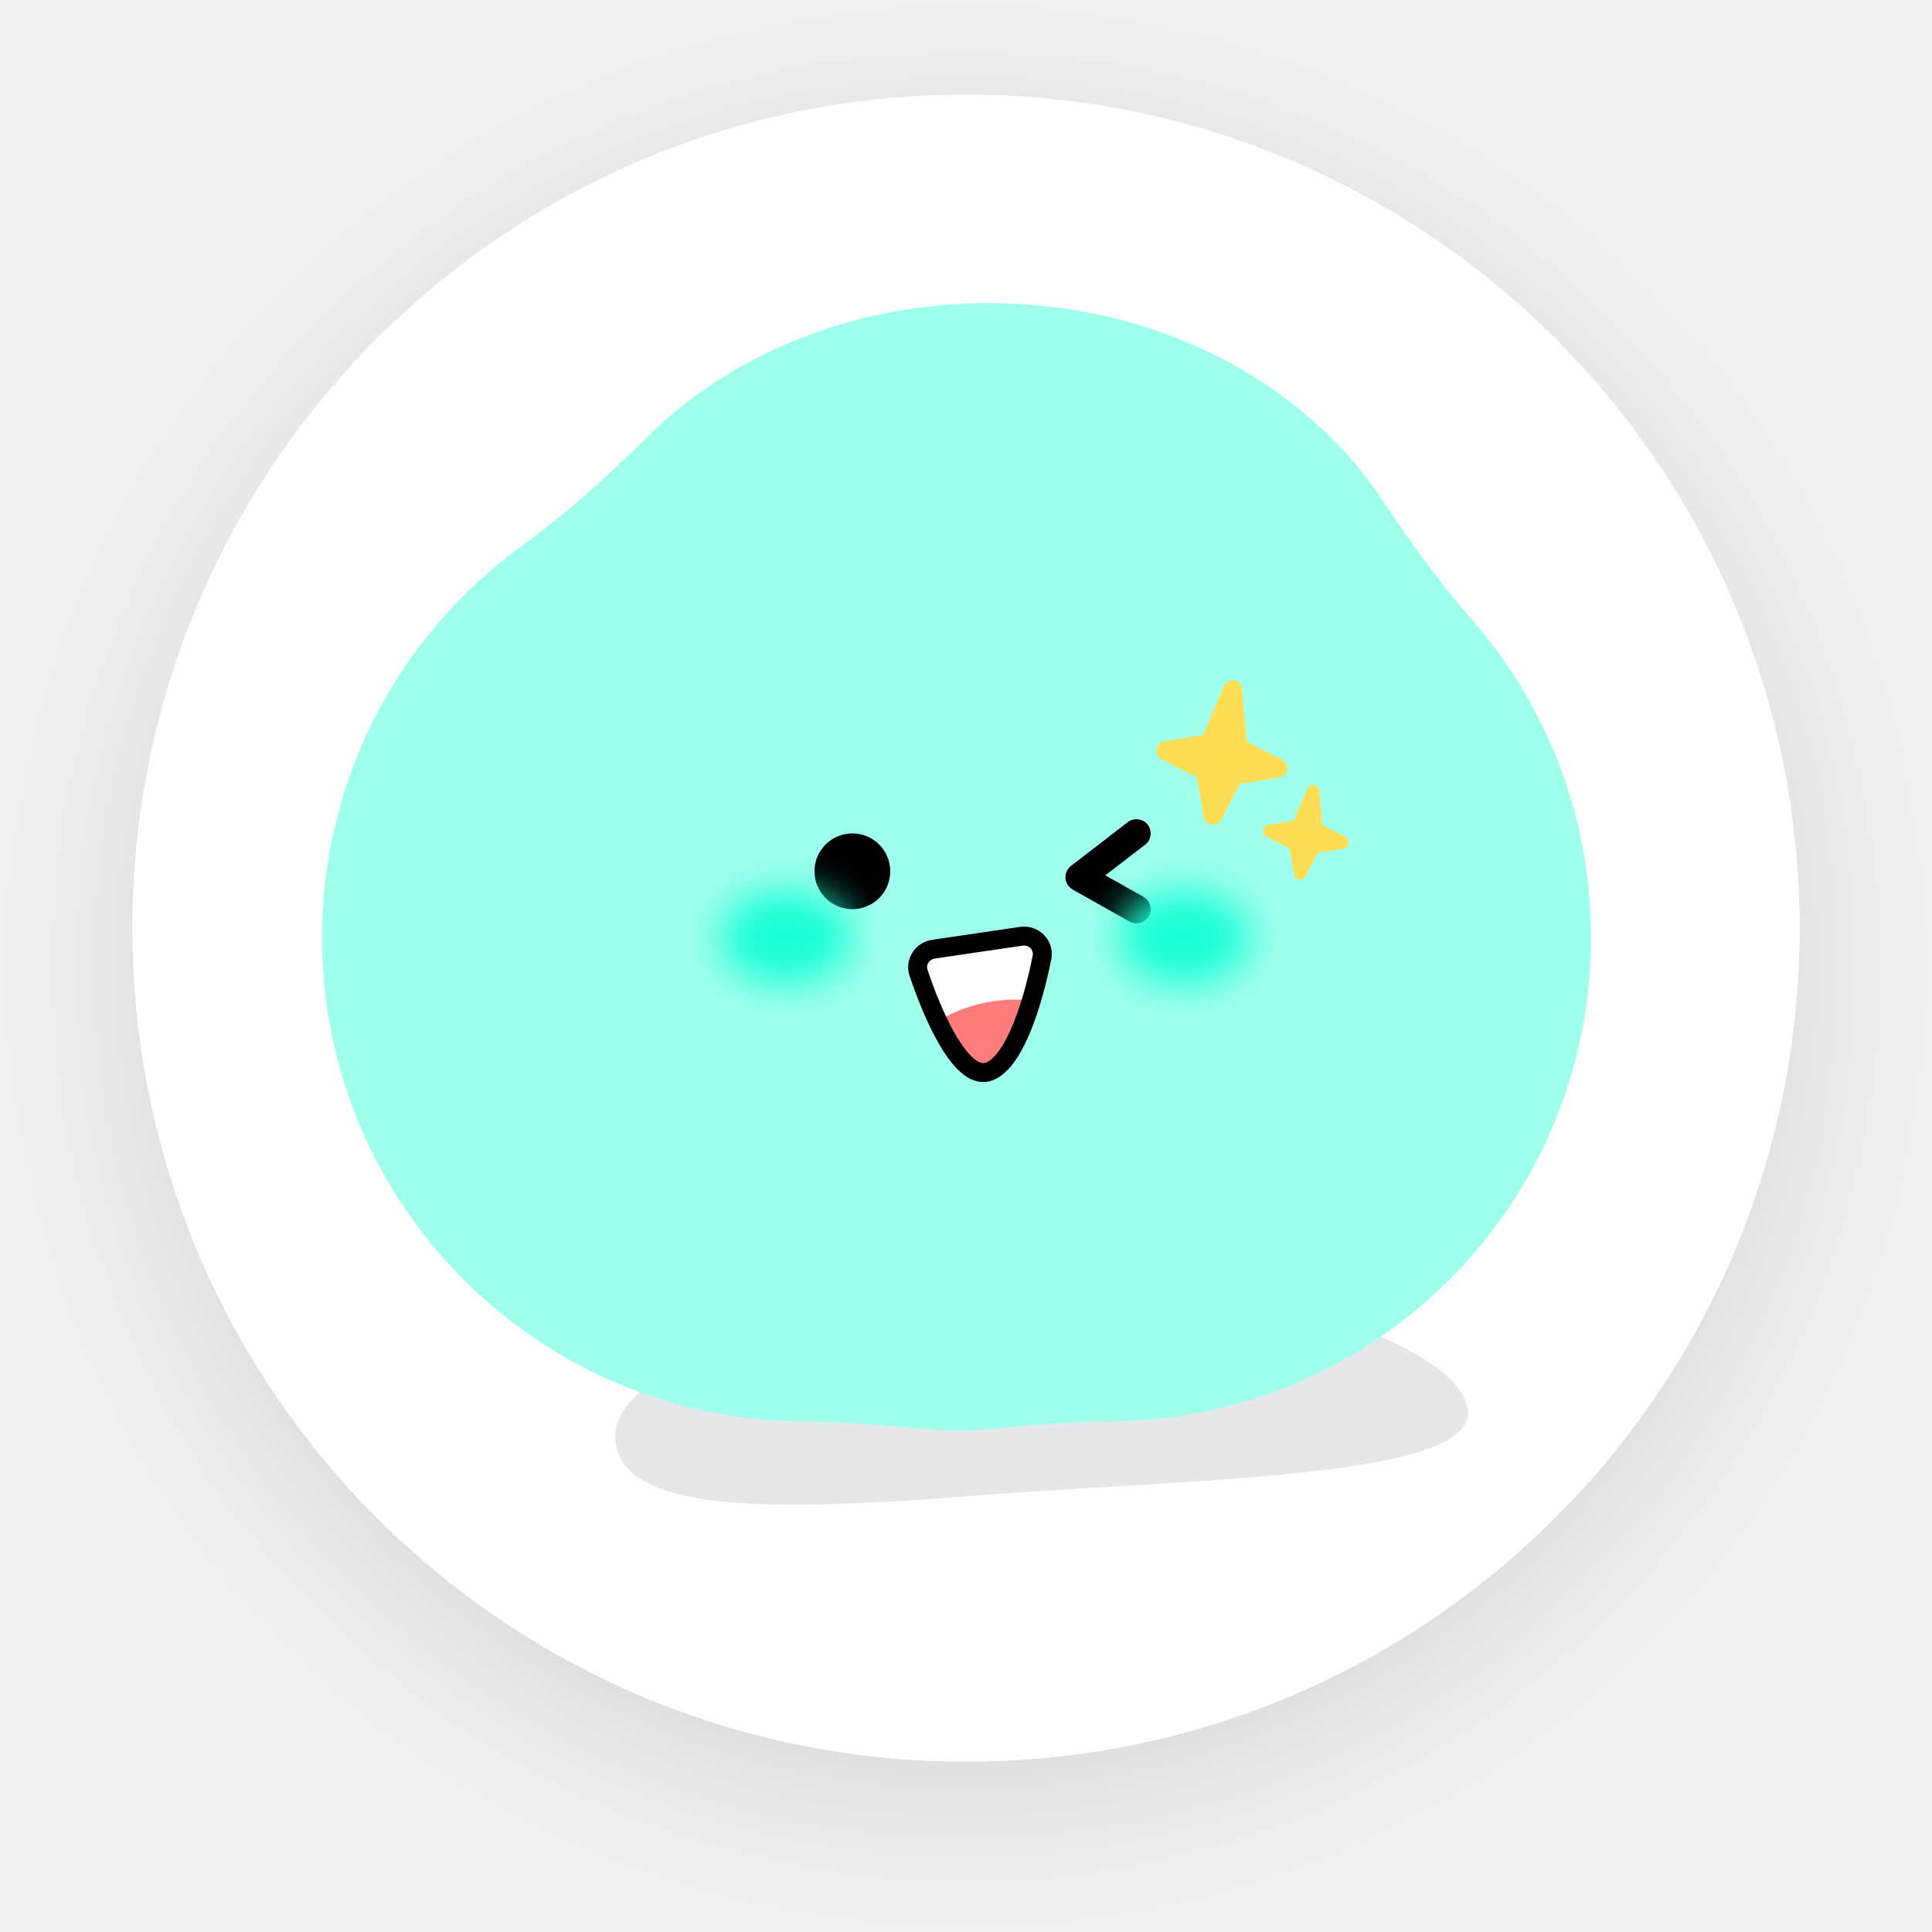
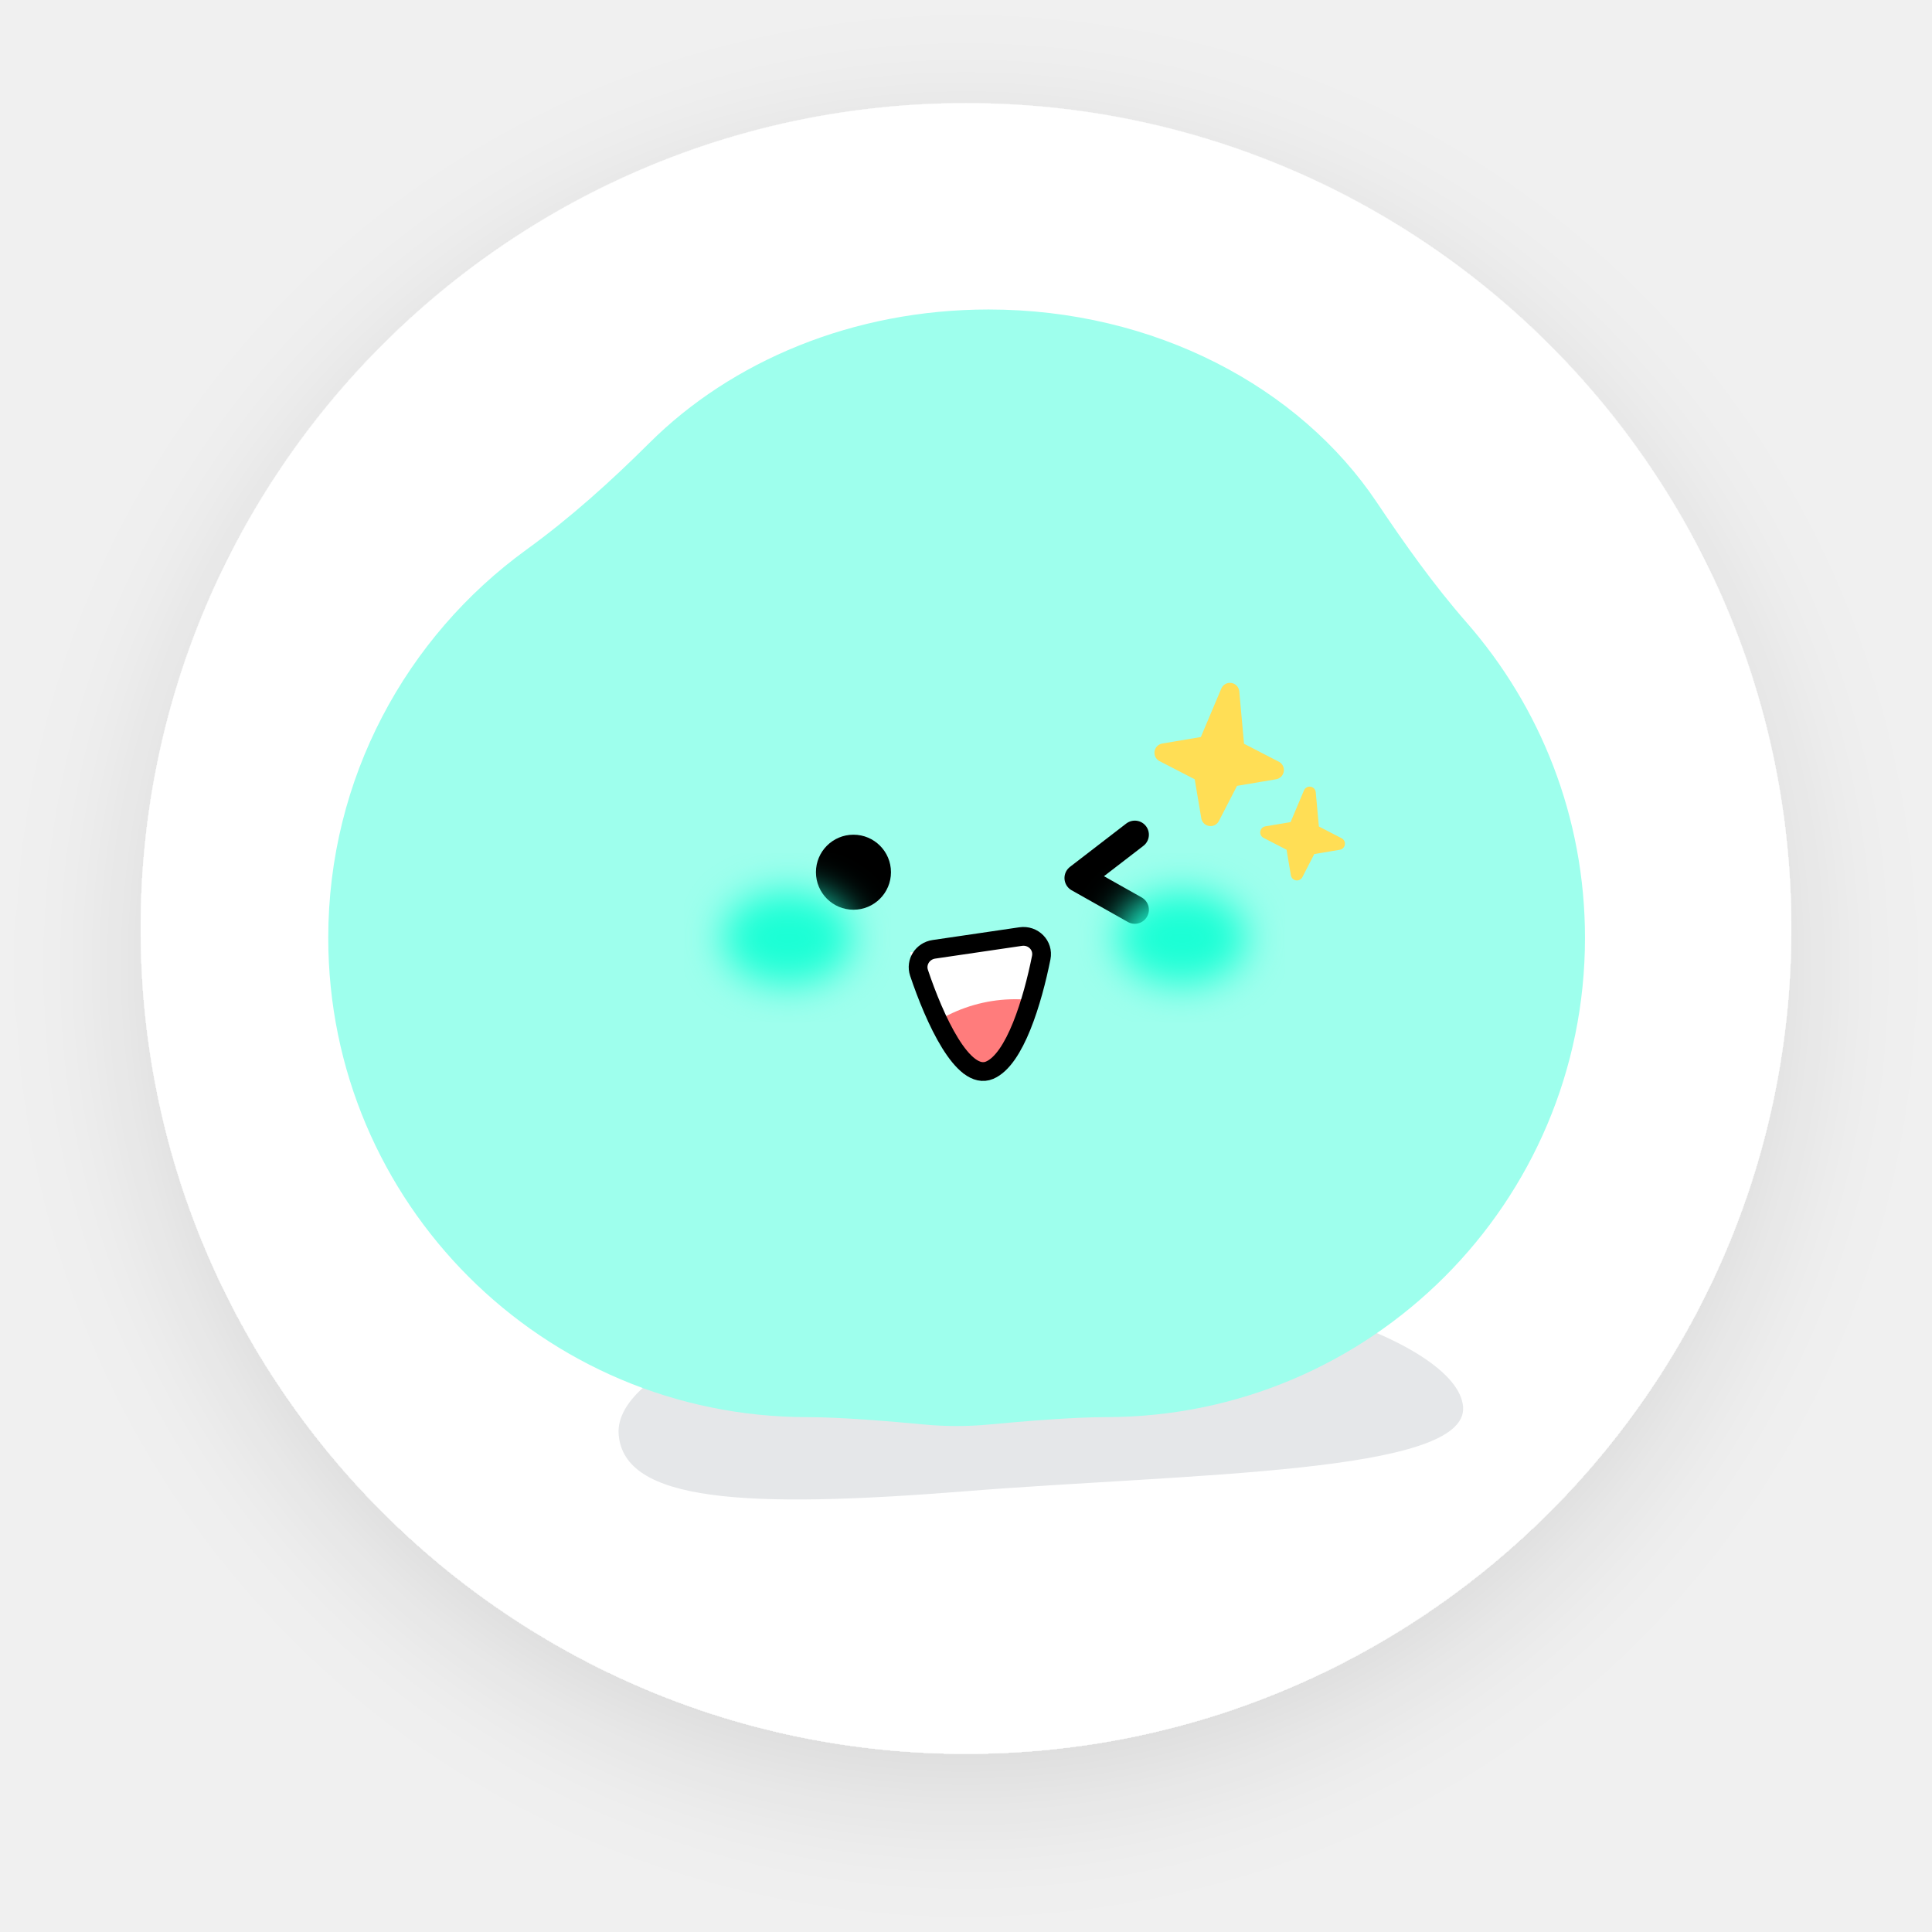
- <svg xmlns="http://www.w3.org/2000/svg" width="102" height="102" viewBox="0 0 102 102" fill="none">
-   <g filter="url(#filter0_d_2123_360)">
-     <circle cx="51" cy="49" r="44" fill="white" />
+ <svg xmlns="http://www.w3.org/2000/svg" width="103" height="103" viewBox="0 0 103 103" fill="none">
+   <g filter="url(#filter0_d_959_2064)">
+     <circle cx="51.5" cy="49.5" r="44" fill="white" />
  </g>
-   <path d="M77.5 74.5C77.786 78.078 62.836 78.054 51 79C39.164 79.946 32.768 79.558 32.482 75.98C32.196 72.401 41.56 68.734 53.396 67.788C65.232 66.842 77.214 70.922 77.5 74.5Z" fill="#848B94" fill-opacity="0.21" />
-   <path d="M52.203 16C61.058 16 68.785 20.137 72.899 26.279C74.377 28.486 75.93 30.679 77.68 32.678C81.615 37.172 84 43.057 84 49.5C84 63.611 72.561 75.051 58.449 75.051C56.698 75.051 53.994 75.277 52.235 75.444C51.08 75.553 49.92 75.553 48.765 75.444C47.006 75.277 44.301 75.051 42.551 75.051C28.439 75.051 17 63.611 17 49.5C17 40.988 21.163 33.448 27.564 28.805C29.9 27.111 32.072 25.157 34.116 23.12C38.489 18.761 44.97 16 52.203 16Z" fill="#9EFFED" />
-   <circle cx="45" cy="46" r="2" fill="black" />
-   <path d="M65.349 39.47L67.447 40.552L65.12 40.945L64.037 43.042L63.644 40.715L61.547 39.633L63.874 39.24L65.071 36.405L65.349 39.47Z" fill="#FFDE55" stroke="#FFDE55" stroke-linecap="round" stroke-linejoin="round" />
-   <path d="M69.502 43.771L70.875 44.48L69.351 44.737L68.643 46.11L68.386 44.587L67.013 43.878L68.536 43.621L69.32 41.765L69.502 43.771Z" fill="#FFDE55" stroke="#FFDE55" stroke-width="0.655" stroke-linecap="round" stroke-linejoin="round" />
-   <path d="M60 44L57 46.31L60 48" stroke="black" stroke-width="1.5" stroke-linecap="round" stroke-linejoin="round" />
-   <path d="M48.015 50.272L54.701 49.372L54.529 53.542C53.109 54.794 51.112 55.156 49.343 54.481L48.015 50.272Z" fill="white" />
-   <path d="M50.854 56.748L53.46 55.73L54.357 52.788L53.83 52.775C52.525 52.741 51.232 53.027 50.064 53.608L49.948 53.666L50.854 56.748Z" fill="#FF7C7C" />
-   <path d="M53.915 49.431L49.286 50.111C48.688 50.199 48.304 50.792 48.496 51.365C49.321 53.822 50.834 57.156 52.256 56.557C53.615 55.985 54.552 52.845 55.011 50.554C55.143 49.899 54.577 49.334 53.915 49.431Z" stroke="black" stroke-linecap="round" stroke-linejoin="round" />
-   <g filter="url(#filter1_f_2123_360)">
-     <ellipse cx="41.5" cy="49.5" rx="3.5" ry="2.5" fill="#1BFFD5" />
+   <path d="M78.001 75C78.286 78.578 63.337 78.554 51.501 79.5C39.664 80.446 33.269 80.058 32.983 76.48C32.697 72.901 42.06 69.234 53.897 68.288C65.733 67.342 77.715 71.422 78.001 75Z" fill="#848B94" fill-opacity="0.21" />
+   <path d="M52.703 16.5C61.558 16.5 69.285 20.637 73.399 26.779C74.877 28.986 76.43 31.179 78.18 33.178C82.115 37.672 84.5 43.557 84.5 50C84.5 64.111 73.061 75.551 58.949 75.551C57.198 75.551 54.494 75.777 52.735 75.944C51.58 76.053 50.42 76.053 49.265 75.944C47.506 75.777 44.801 75.551 43.051 75.551C28.939 75.551 17.5 64.111 17.5 50C17.5 41.488 21.663 33.948 28.064 29.305C30.4 27.611 32.572 25.657 34.616 23.62C38.989 19.261 45.47 16.5 52.703 16.5Z" fill="#9EFFED" />
+   <circle cx="45.5" cy="46.5" r="2" fill="black" />
+   <path d="M65.849 39.97L67.947 41.052L65.62 41.445L64.537 43.542L64.144 41.215L62.047 40.133L64.374 39.74L65.571 36.905L65.849 39.97Z" fill="#FFDE55" stroke="#FFDE55" stroke-linecap="round" stroke-linejoin="round" />
+   <path d="M70.002 44.271L71.375 44.98L69.851 45.237L69.143 46.61L68.886 45.087L67.513 44.378L69.036 44.121L69.82 42.265L70.002 44.271Z" fill="#FFDE55" stroke="#FFDE55" stroke-width="0.655" stroke-linecap="round" stroke-linejoin="round" />
+   <path d="M60.5 44.5L57.5 46.81L60.5 48.5" stroke="black" stroke-width="1.5" stroke-linecap="round" stroke-linejoin="round" />
+   <path d="M48.515 50.772L55.2 49.872L55.029 54.042C53.609 55.294 51.611 55.656 49.842 54.981L48.515 50.772Z" fill="white" />
+   <path d="M51.354 57.248L53.96 56.23L54.857 53.288L54.33 53.274C53.025 53.241 51.732 53.527 50.564 54.108L50.448 54.165L51.354 57.248Z" fill="#FF7C7C" />
+   <path d="M54.415 49.931L49.786 50.611C49.188 50.699 48.804 51.292 48.996 51.865C49.821 54.322 51.334 57.656 52.756 57.057C54.115 56.485 55.052 53.345 55.511 51.054C55.643 50.399 55.077 49.834 54.415 49.931Z" stroke="black" stroke-linecap="round" stroke-linejoin="round" />
+   <g filter="url(#filter1_f_959_2064)">
+     <ellipse cx="42" cy="50" rx="3.5" ry="2.5" fill="#1BFFD5" />
  </g>
-   <g filter="url(#filter2_f_2123_360)">
-     <ellipse cx="62.5" cy="49.5" rx="3.5" ry="2.5" fill="#1BFFD5" />
+   <g filter="url(#filter2_f_959_2064)">
+     <ellipse cx="63" cy="50" rx="3.5" ry="2.5" fill="#1BFFD5" />
  </g>
  <defs>
-     <filter id="filter0_d_2123_360" x="0" y="0" width="102" height="102" filterUnits="userSpaceOnUse" color-interpolation-filters="sRGB">
+     <filter id="filter0_d_959_2064" x="0.5" y="0.5" width="102" height="102" filterUnits="userSpaceOnUse" color-interpolation-filters="sRGB">
      <feFlood flood-opacity="0" result="BackgroundImageFix" />
      <feColorMatrix in="SourceAlpha" type="matrix" values="0 0 0 0 0 0 0 0 0 0 0 0 0 0 0 0 0 0 127 0" result="hardAlpha" />
      <feOffset dy="2" />
      <feGaussianBlur stdDeviation="3.5" />
      <feComposite in2="hardAlpha" operator="out" />
      <feColorMatrix type="matrix" values="0 0 0 0 0 0 0 0 0 0 0 0 0 0 0 0 0 0 0.1 0" />
-       <feBlend mode="normal" in2="BackgroundImageFix" result="effect1_dropShadow_2123_360" />
-       <feBlend mode="normal" in="SourceGraphic" in2="effect1_dropShadow_2123_360" result="shape" />
+       <feBlend mode="normal" in2="BackgroundImageFix" result="effect1_dropShadow_959_2064" />
+       <feBlend mode="normal" in="SourceGraphic" in2="effect1_dropShadow_959_2064" result="shape" />
    </filter>
-     <filter id="filter1_f_2123_360" x="36" y="45" width="11" height="9" filterUnits="userSpaceOnUse" color-interpolation-filters="sRGB">
+     <filter id="filter1_f_959_2064" x="36.5" y="45.5" width="11" height="9" filterUnits="userSpaceOnUse" color-interpolation-filters="sRGB">
      <feFlood flood-opacity="0" result="BackgroundImageFix" />
      <feBlend mode="normal" in="SourceGraphic" in2="BackgroundImageFix" result="shape" />
-       <feGaussianBlur stdDeviation="1" result="effect1_foregroundBlur_2123_360" />
+       <feGaussianBlur stdDeviation="1" result="effect1_foregroundBlur_959_2064" />
    </filter>
-     <filter id="filter2_f_2123_360" x="57" y="45" width="11" height="9" filterUnits="userSpaceOnUse" color-interpolation-filters="sRGB">
+     <filter id="filter2_f_959_2064" x="57.5" y="45.5" width="11" height="9" filterUnits="userSpaceOnUse" color-interpolation-filters="sRGB">
      <feFlood flood-opacity="0" result="BackgroundImageFix" />
      <feBlend mode="normal" in="SourceGraphic" in2="BackgroundImageFix" result="shape" />
-       <feGaussianBlur stdDeviation="1" result="effect1_foregroundBlur_2123_360" />
+       <feGaussianBlur stdDeviation="1" result="effect1_foregroundBlur_959_2064" />
    </filter>
  </defs>
</svg>
